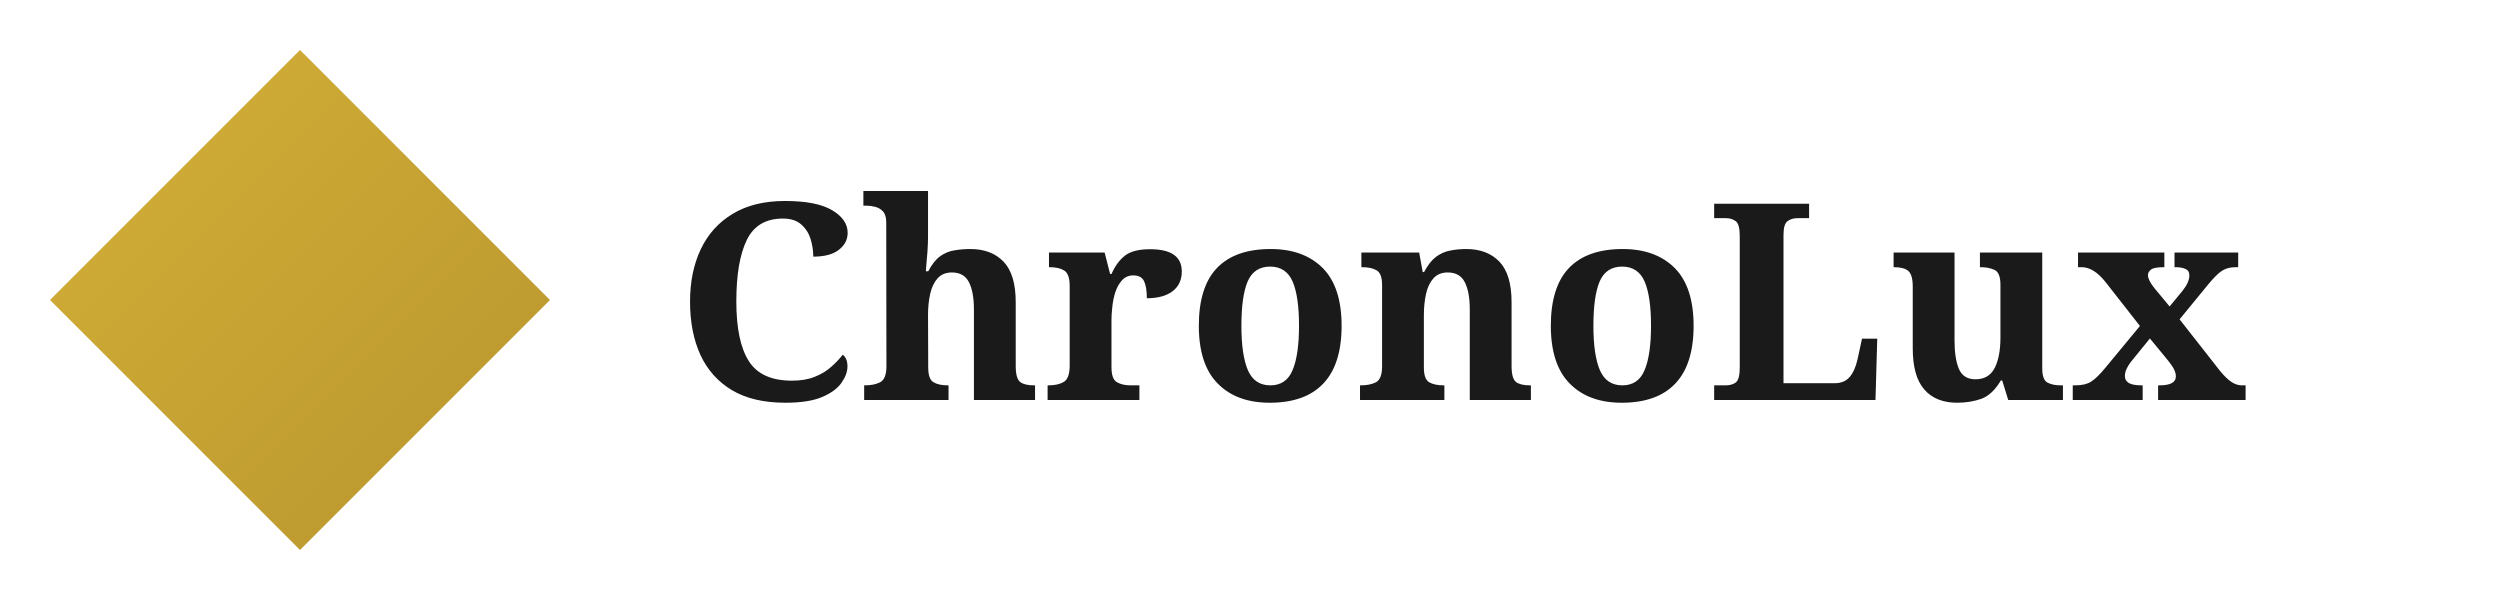
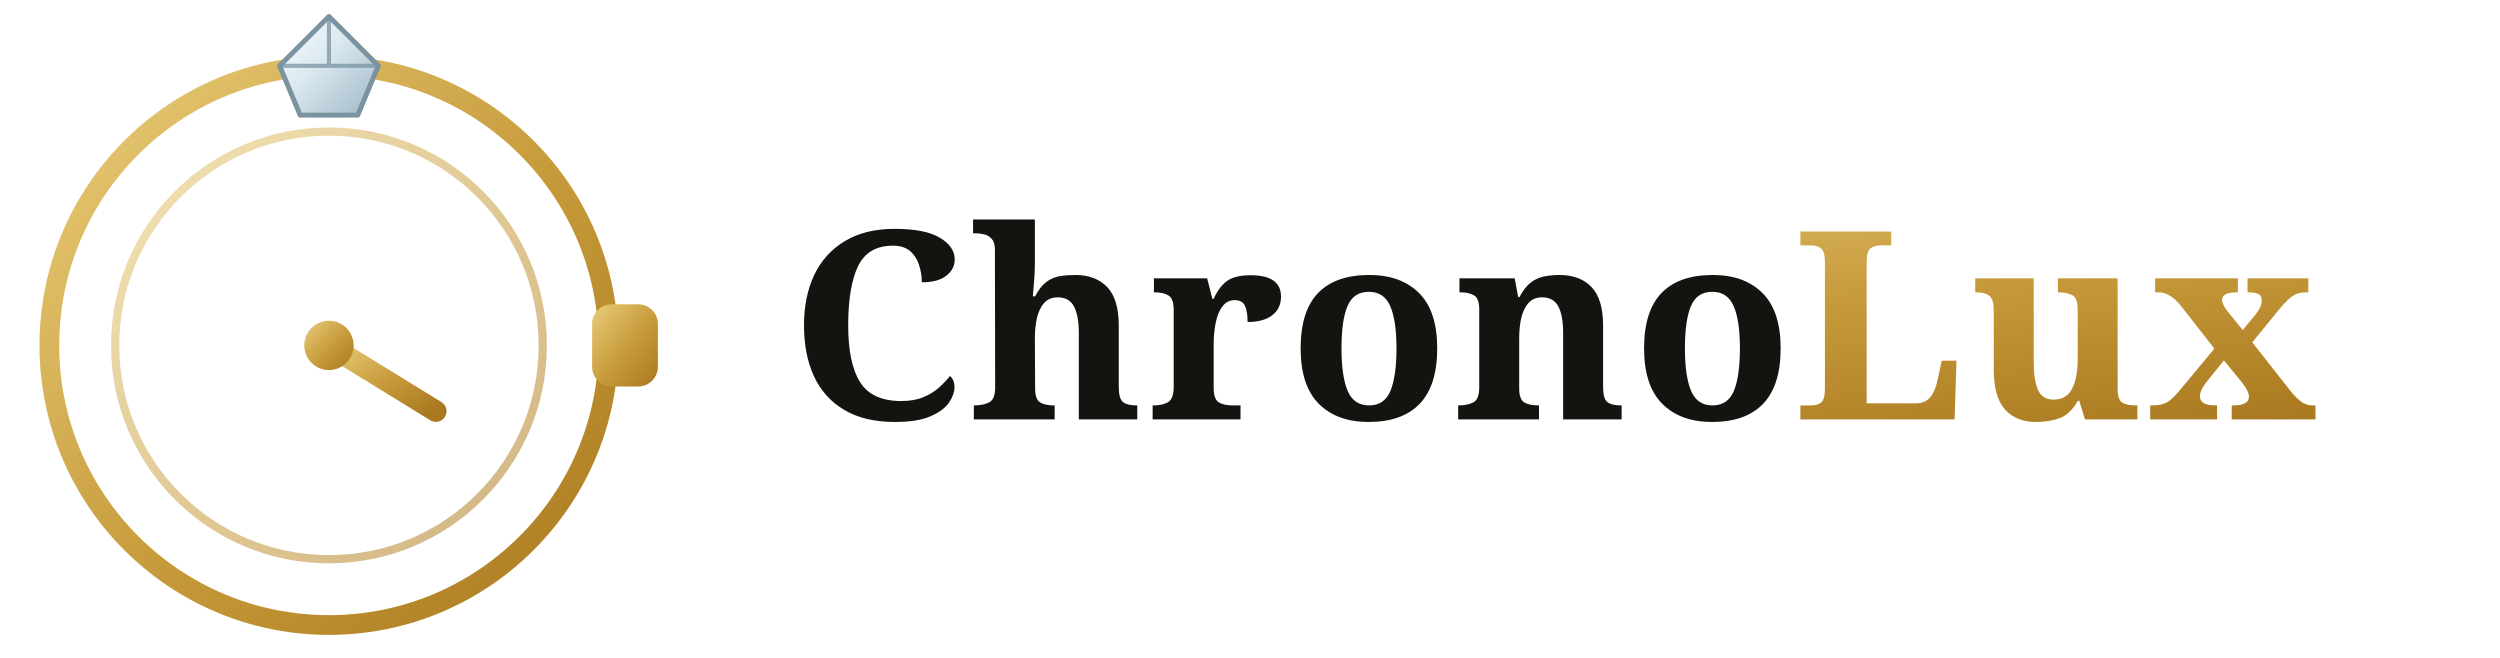
- <svg xmlns="http://www.w3.org/2000/svg" viewBox="0 0 200 48" role="img" aria-label="ChronoLux">
+ <svg xmlns="http://www.w3.org/2000/svg" viewBox="0 0 304 80" role="img" aria-label="ChronoLux">
  <defs>
-     <linearGradient id="gold" x1="0%" y1="0%" x2="100%" y2="100%">
-       <stop offset="0%" style="stop-color:#d4af37" />
-       <stop offset="100%" style="stop-color:#b8962e" />
+     <linearGradient id="clGoldGradFull" x1="0%" y1="0%" x2="100%" y2="100%">
+       <stop offset="0%" stop-color="#e9cd7a" />
+       <stop offset="55%" stop-color="#c69a3a" />
+       <stop offset="100%" stop-color="#a9781f" />
+     </linearGradient>
+     <linearGradient id="clGemGrad" x1="0%" y1="0%" x2="100%" y2="100%">
+       <stop offset="0%" stop-color="#ffffff" />
+       <stop offset="45%" stop-color="#d9e7ef" />
+       <stop offset="100%" stop-color="#9db7c4" />
    </linearGradient>
  </defs>
-   <polygon points="24,4 44,24 24,44 4,24" fill="url(#gold)" />
-   <text x="54" y="32" font-family="Libre Baskerville, Georgia, serif" font-size="22" font-weight="700" fill="#1a1a1a">ChronoLux</text>
+   <g transform="translate(40,42)">
+     <circle r="34" fill="none" stroke="url(#clGoldGradFull)" stroke-width="2.4" />
+     <circle r="26" fill="none" stroke="url(#clGoldGradFull)" stroke-width="1" opacity="0.55" />
+     <rect x="32" y="-5" width="8" height="10" rx="2.4" fill="url(#clGoldGradFull)" />
+     <g stroke="url(#clGoldGradFull)" stroke-width="1.6" stroke-linecap="round" opacity="0.85">
+       <line x1="0" y1="-30" x2="0" y2="-25.5" />
+       <line x1="0" y1="30" x2="0" y2="25.5" />
+       <line x1="-30" y1="0" x2="-25.5" y2="0" />
+       <line x1="30" y1="0" x2="25.5" y2="0" />
+     </g>
+     <line x1="0" y1="0" x2="0" y2="-18" stroke="url(#clGoldGradFull)" stroke-width="2.6" stroke-linecap="round" />
+     <line x1="0" y1="0" x2="13" y2="8" stroke="url(#clGoldGradFull)" stroke-width="2.6" stroke-linecap="round" />
+     <circle r="3" fill="url(#clGoldGradFull)" />
+     <polygon points="0,-40 6,-34 3.5,-28 -3.5,-28 -6,-34" fill="url(#clGemGrad)" stroke="#7b93a1" stroke-width="0.6" stroke-linejoin="round" />
+     <path d="M -6,-34 L 6,-34 M -6,-34 L -3.5,-28 M 6,-34 L 3.5,-28 M 0,-40 L 0,-34" stroke="#7b93a1" stroke-width="0.5" opacity="0.75" fill="none" />
+   </g>
+   <text x="96" y="51" font-family="'Libre Baskerville', Georgia, serif" font-size="32" font-weight="700" fill="#15130f" letter-spacing="0.4">Chrono<tspan fill="url(#clGoldGradFull)">Lux</tspan>
+   </text>
</svg>
